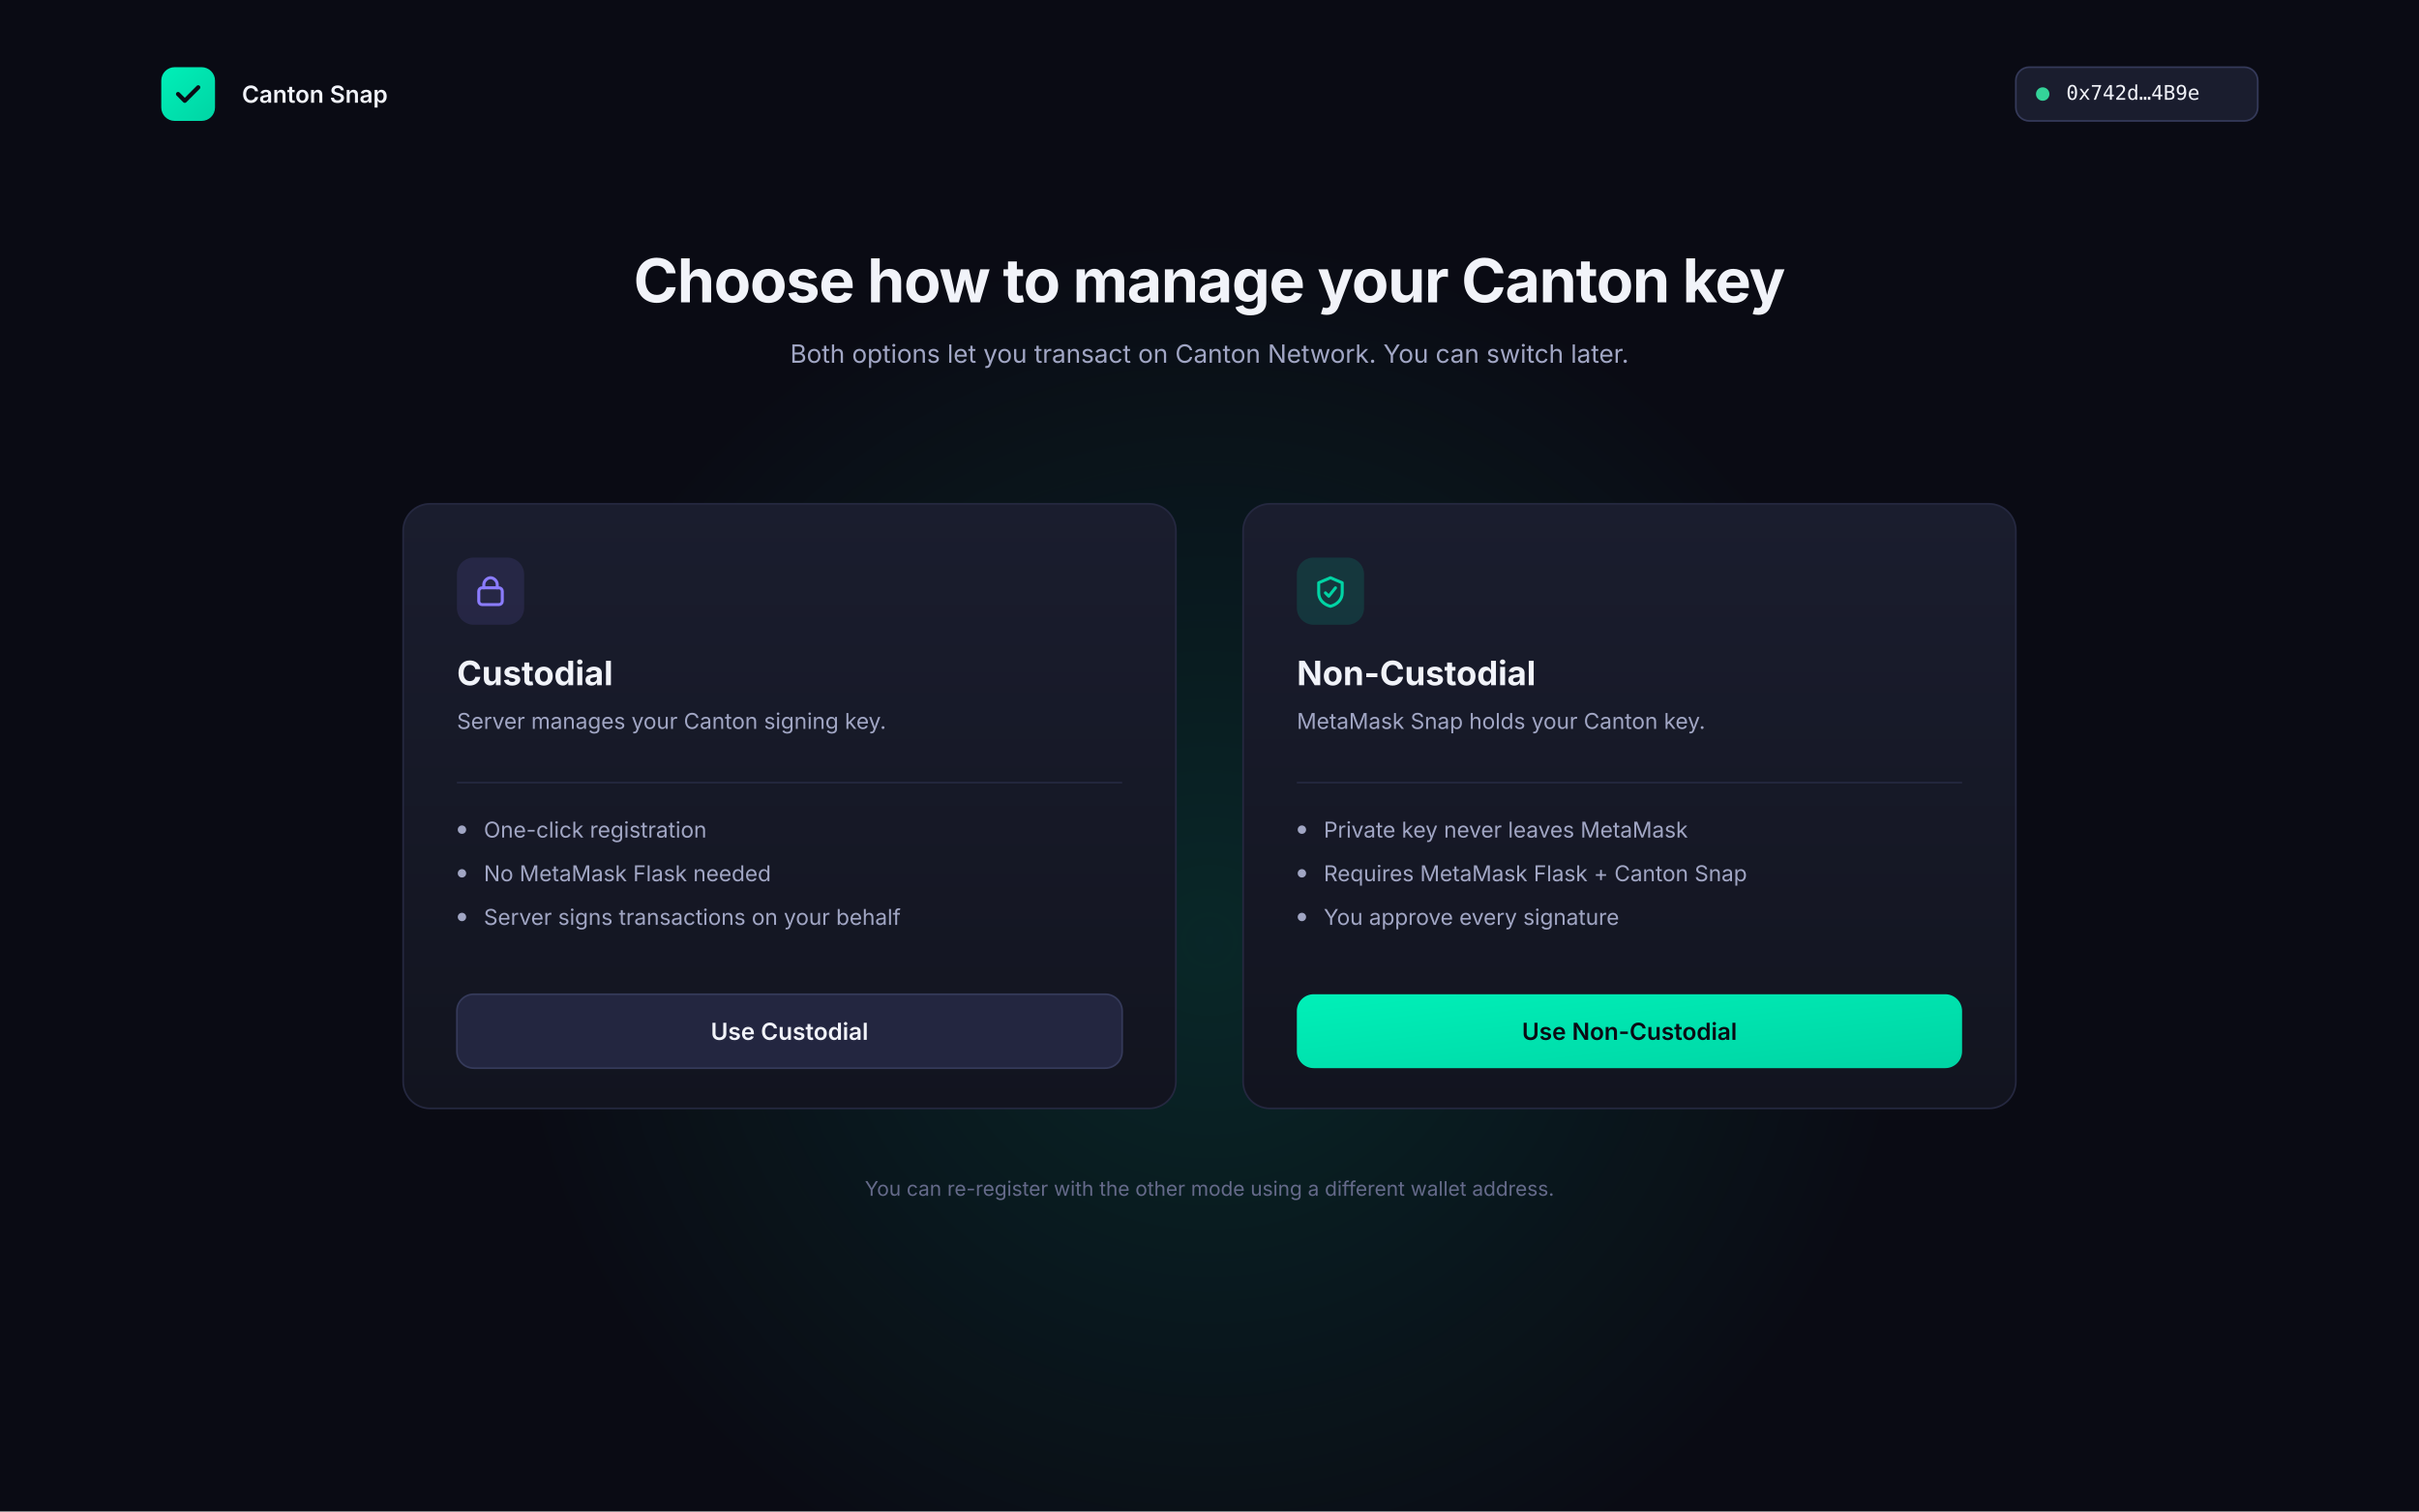
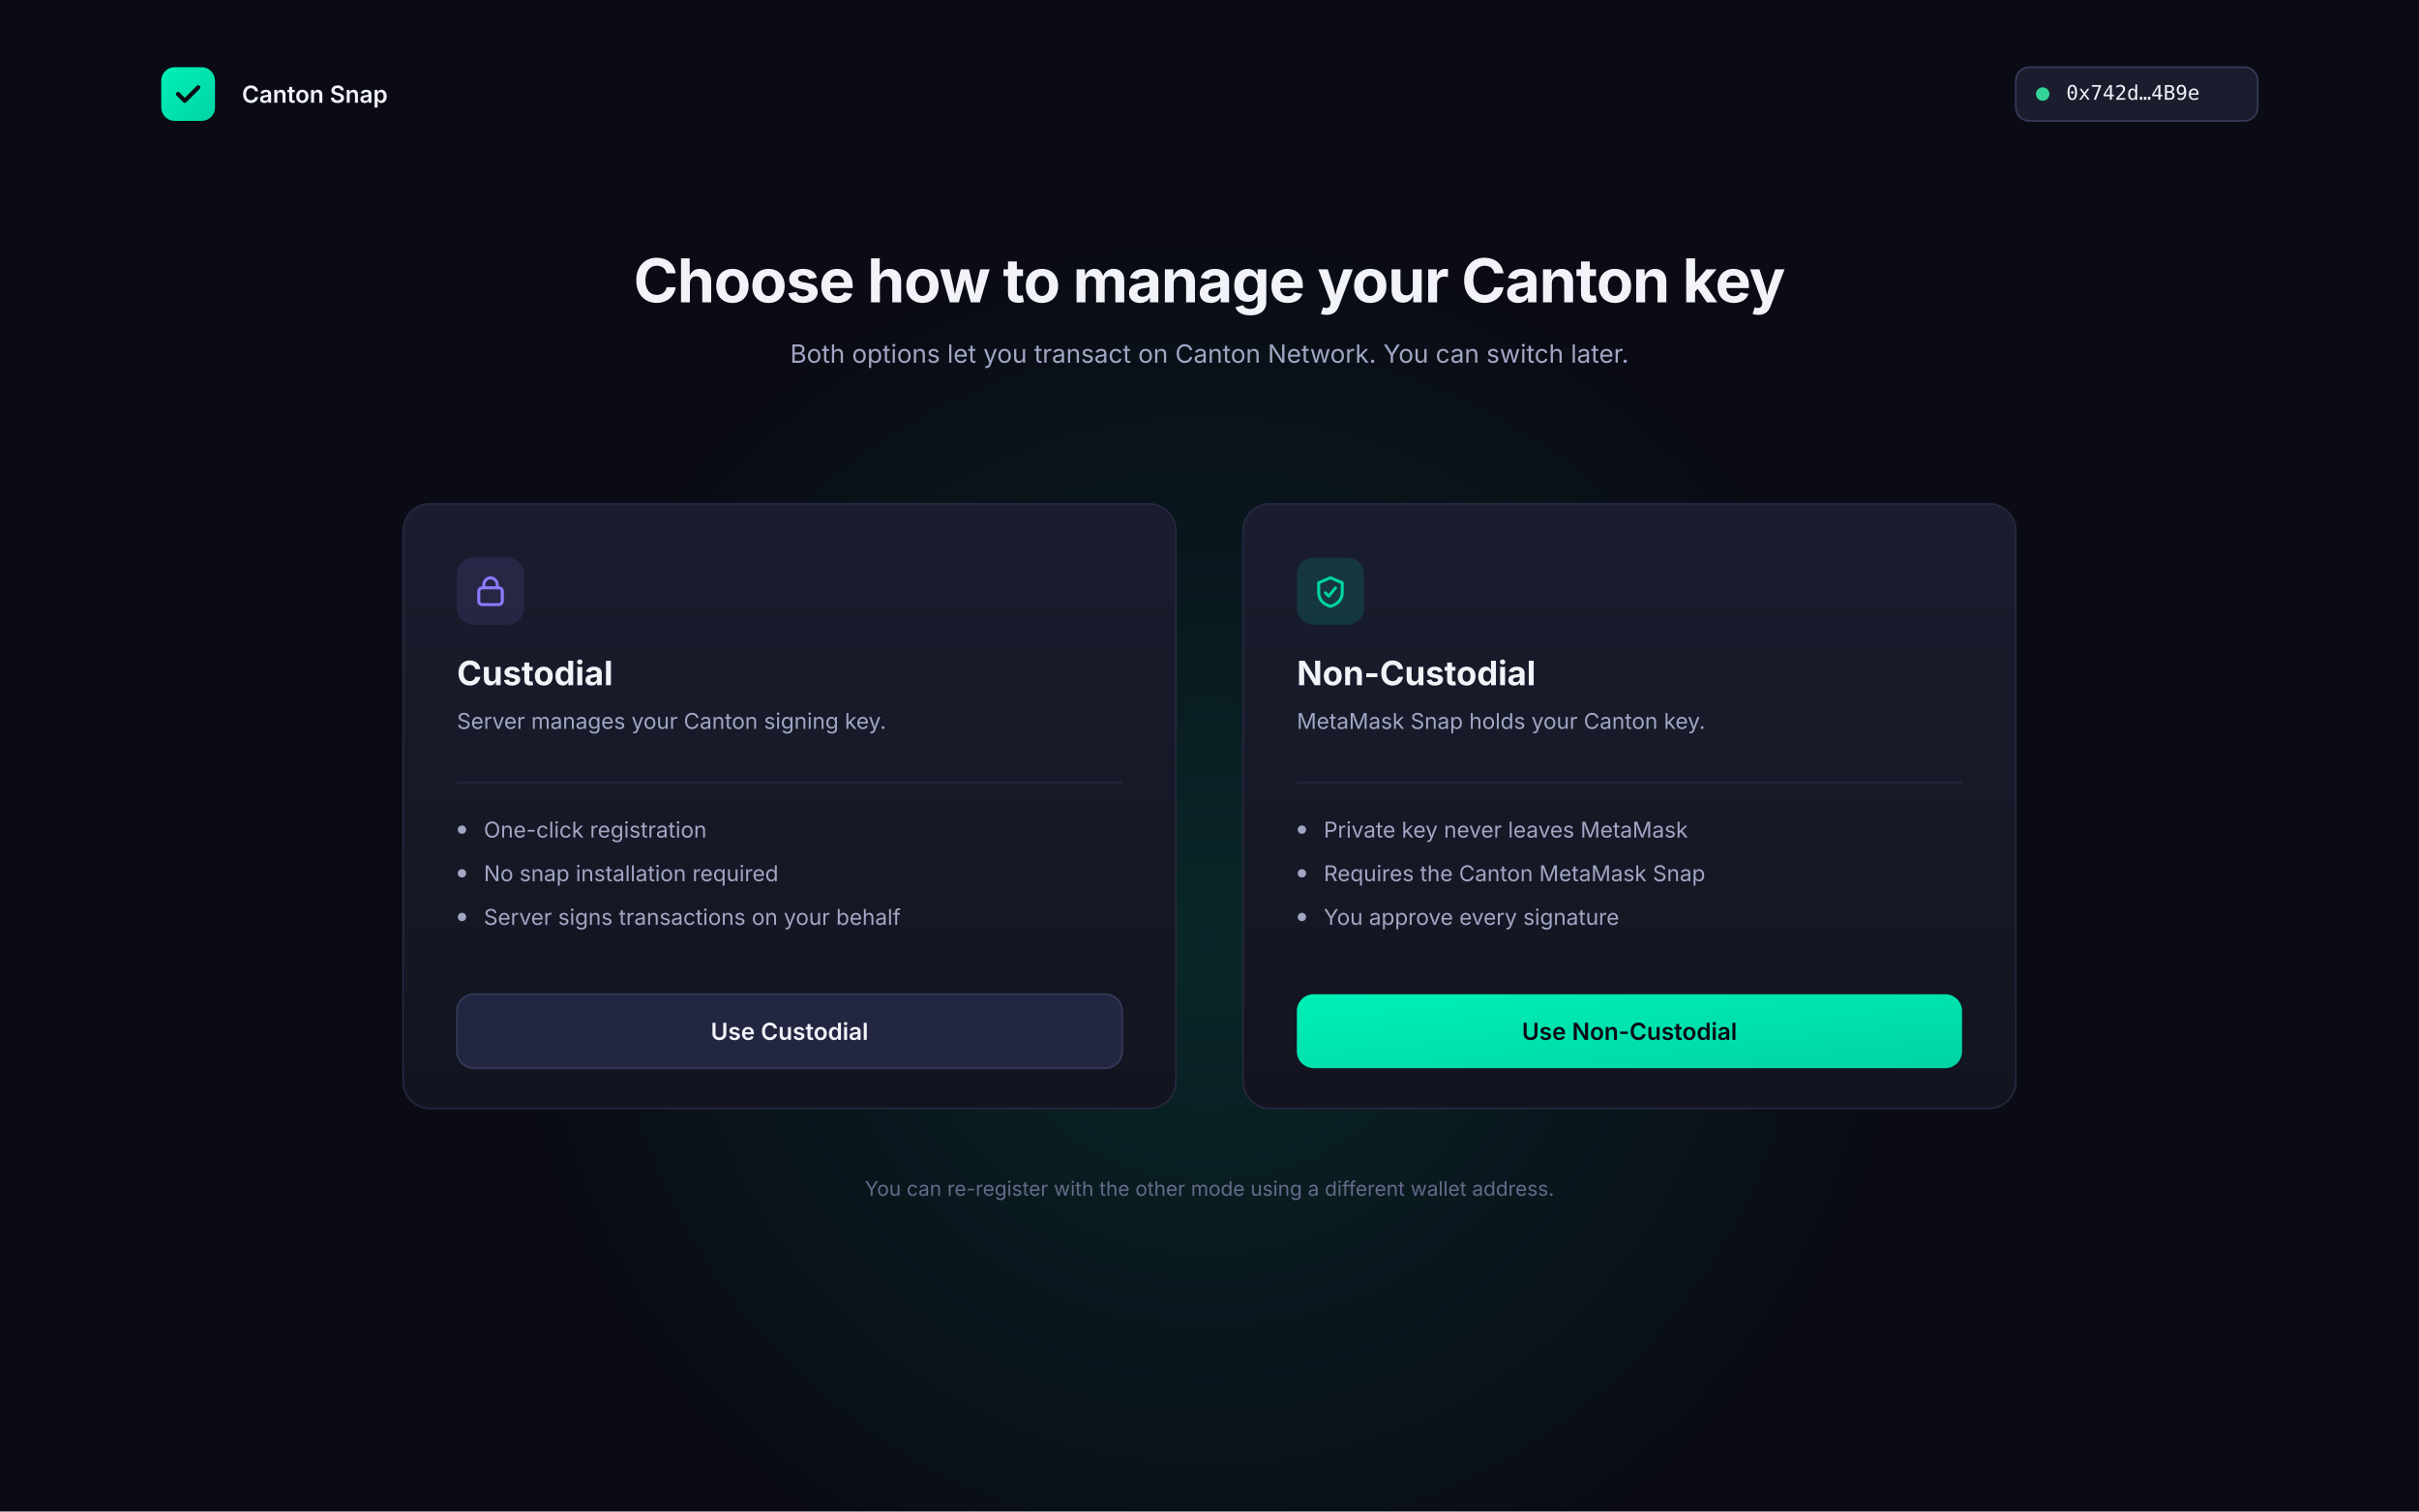
<svg xmlns="http://www.w3.org/2000/svg" width="1440" height="900" viewBox="0 0 1440 900" font-family="Inter, system-ui, sans-serif">
  <defs>
    <radialGradient id="orbBrand" cx="50%" cy="50%" r="50%">
      <stop offset="0%" stop-color="#00d4a4" stop-opacity="0.14" />
      <stop offset="100%" stop-color="#00d4a4" stop-opacity="0" />
    </radialGradient>
    <linearGradient id="cardBg" x1="0" y1="0" x2="0" y2="1">
      <stop offset="0%" stop-color="#1a1d2e" />
      <stop offset="100%" stop-color="#12141f" />
    </linearGradient>
    <linearGradient id="ctaFill" x1="0" y1="0" x2="1" y2="1">
      <stop offset="0%" stop-color="#00f0b8" />
      <stop offset="100%" stop-color="#00d4a4" />
    </linearGradient>
  </defs>
  <rect width="1440" height="900" fill="#0a0b14" />
  <circle cx="720" cy="560" r="420" fill="url(#orbBrand)" />
  <g transform="translate(96, 40)">
    <rect width="32" height="32" rx="8" fill="url(#ctaFill)" />
    <path d="M10 16 L14 20 L22 12" stroke="#0a0b14" stroke-width="2.5" stroke-linecap="round" stroke-linejoin="round" fill="none" />
    <text x="48" y="16" font-size="14" font-weight="600" fill="#f1f3f9" dominant-baseline="middle">Canton Snap</text>
  </g>
  <g transform="translate(1200, 40)">
    <rect width="144" height="32" rx="8" fill="#1a1d2e" stroke="#353a5a" />
    <circle cx="16" cy="16" r="4" fill="#34d399" />
    <text x="30" y="16" font-size="12" font-family="JetBrains Mono, monospace" fill="#f1f3f9" dominant-baseline="middle">0x742d…4B9e</text>
  </g>
  <g transform="translate(0, 180)">
    <text x="720" y="0" font-size="36" font-weight="700" fill="#f1f3f9" text-anchor="middle" letter-spacing="-0.6">Choose how to manage your Canton key</text>
    <text x="720" y="36" font-size="15" fill="#a1a6c4" text-anchor="middle">Both options let you transact on Canton Network. You can switch later.</text>
  </g>
  <g transform="translate(240, 300)">
    <rect width="460" height="360" rx="16" fill="url(#cardBg)" stroke="#252840" />
    <g transform="translate(32, 32)">
      <rect width="40" height="40" rx="10" fill="#8b7cff" fill-opacity="0.12" />
      <g transform="translate(10, 10)" stroke="#8b7cff" stroke-width="1.8" fill="none" stroke-linecap="round" stroke-linejoin="round">
        <rect x="3" y="8" width="14" height="10" rx="2" />
        <path d="M6 8 V6 C6 4 8 2 10 2 C12 2 14 4 14 6 V8" />
      </g>
    </g>
    <text x="32" y="108" font-size="20" font-weight="700" fill="#f1f3f9">Custodial</text>
    <text x="32" y="134" font-size="13" fill="#a1a6c4">Server manages your Canton signing key.</text>
    <line x1="32" y1="166" x2="428" y2="166" stroke="#252840" />
    <g transform="translate(32, 194)" font-size="13" fill="#a1a6c4">
      <g>
        <circle cx="3" cy="0" r="2.5" fill="#a1a6c4" />
        <text x="16" y="0" dominant-baseline="middle">One-click registration</text>
      </g>
      <g transform="translate(0, 26)">
        <circle cx="3" cy="0" r="2.5" fill="#a1a6c4" />
-         <text x="16" y="0" dominant-baseline="middle">No MetaMask Flask needed</text>
+         <text x="16" y="0" dominant-baseline="middle">No snap installation required</text>
      </g>
      <g transform="translate(0, 52)">
        <circle cx="3" cy="0" r="2.5" fill="#a1a6c4" />
        <text x="16" y="0" dominant-baseline="middle">Server signs transactions on your behalf</text>
      </g>
    </g>
    <g transform="translate(32, 292)">
      <rect width="396" height="44" rx="10" fill="#232640" stroke="#353a5a" />
      <text x="198" y="22" font-size="14" font-weight="600" fill="#f1f3f9" text-anchor="middle" dominant-baseline="middle">Use Custodial</text>
    </g>
  </g>
  <g transform="translate(740, 300)">
    <rect width="460" height="360" rx="16" fill="url(#cardBg)" stroke="#252840" />
    <g transform="translate(32, 32)">
      <rect width="40" height="40" rx="10" fill="#00d4a4" fill-opacity="0.15" />
      <g transform="translate(10, 10)" stroke="#00d4a4" stroke-width="1.8" fill="none" stroke-linecap="round" stroke-linejoin="round">
        <path d="M10 2 L3 5 V11 C3 15 6 18 10 19 C14 18 17 15 17 11 V5 Z" />
        <path d="M7 11 L9 13 L13 8" />
      </g>
    </g>
    <text x="32" y="108" font-size="20" font-weight="700" fill="#f1f3f9">Non-Custodial</text>
    <text x="32" y="134" font-size="13" fill="#a1a6c4">MetaMask Snap holds your Canton key.</text>
    <line x1="32" y1="166" x2="428" y2="166" stroke="#252840" />
    <g transform="translate(32, 194)" font-size="13" fill="#a1a6c4">
      <g>
        <circle cx="3" cy="0" r="2.5" fill="#a1a6c4" />
        <text x="16" y="0" dominant-baseline="middle">Private key never leaves MetaMask</text>
      </g>
      <g transform="translate(0, 26)">
        <circle cx="3" cy="0" r="2.5" fill="#a1a6c4" />
-         <text x="16" y="0" dominant-baseline="middle">Requires MetaMask Flask + Canton Snap</text>
+         <text x="16" y="0" dominant-baseline="middle">Requires the Canton MetaMask Snap</text>
      </g>
      <g transform="translate(0, 52)">
        <circle cx="3" cy="0" r="2.5" fill="#a1a6c4" />
        <text x="16" y="0" dominant-baseline="middle">You approve every signature</text>
      </g>
    </g>
    <g transform="translate(32, 292)">
      <rect width="396" height="44" rx="10" fill="url(#ctaFill)" />
      <text x="198" y="22" font-size="14" font-weight="600" fill="#0a0b14" text-anchor="middle" dominant-baseline="middle">Use Non-Custodial</text>
    </g>
  </g>
  <text x="720" y="712" font-size="12" fill="#656a8a" text-anchor="middle">You can re-register with the other mode using a different wallet address.</text>
</svg>
